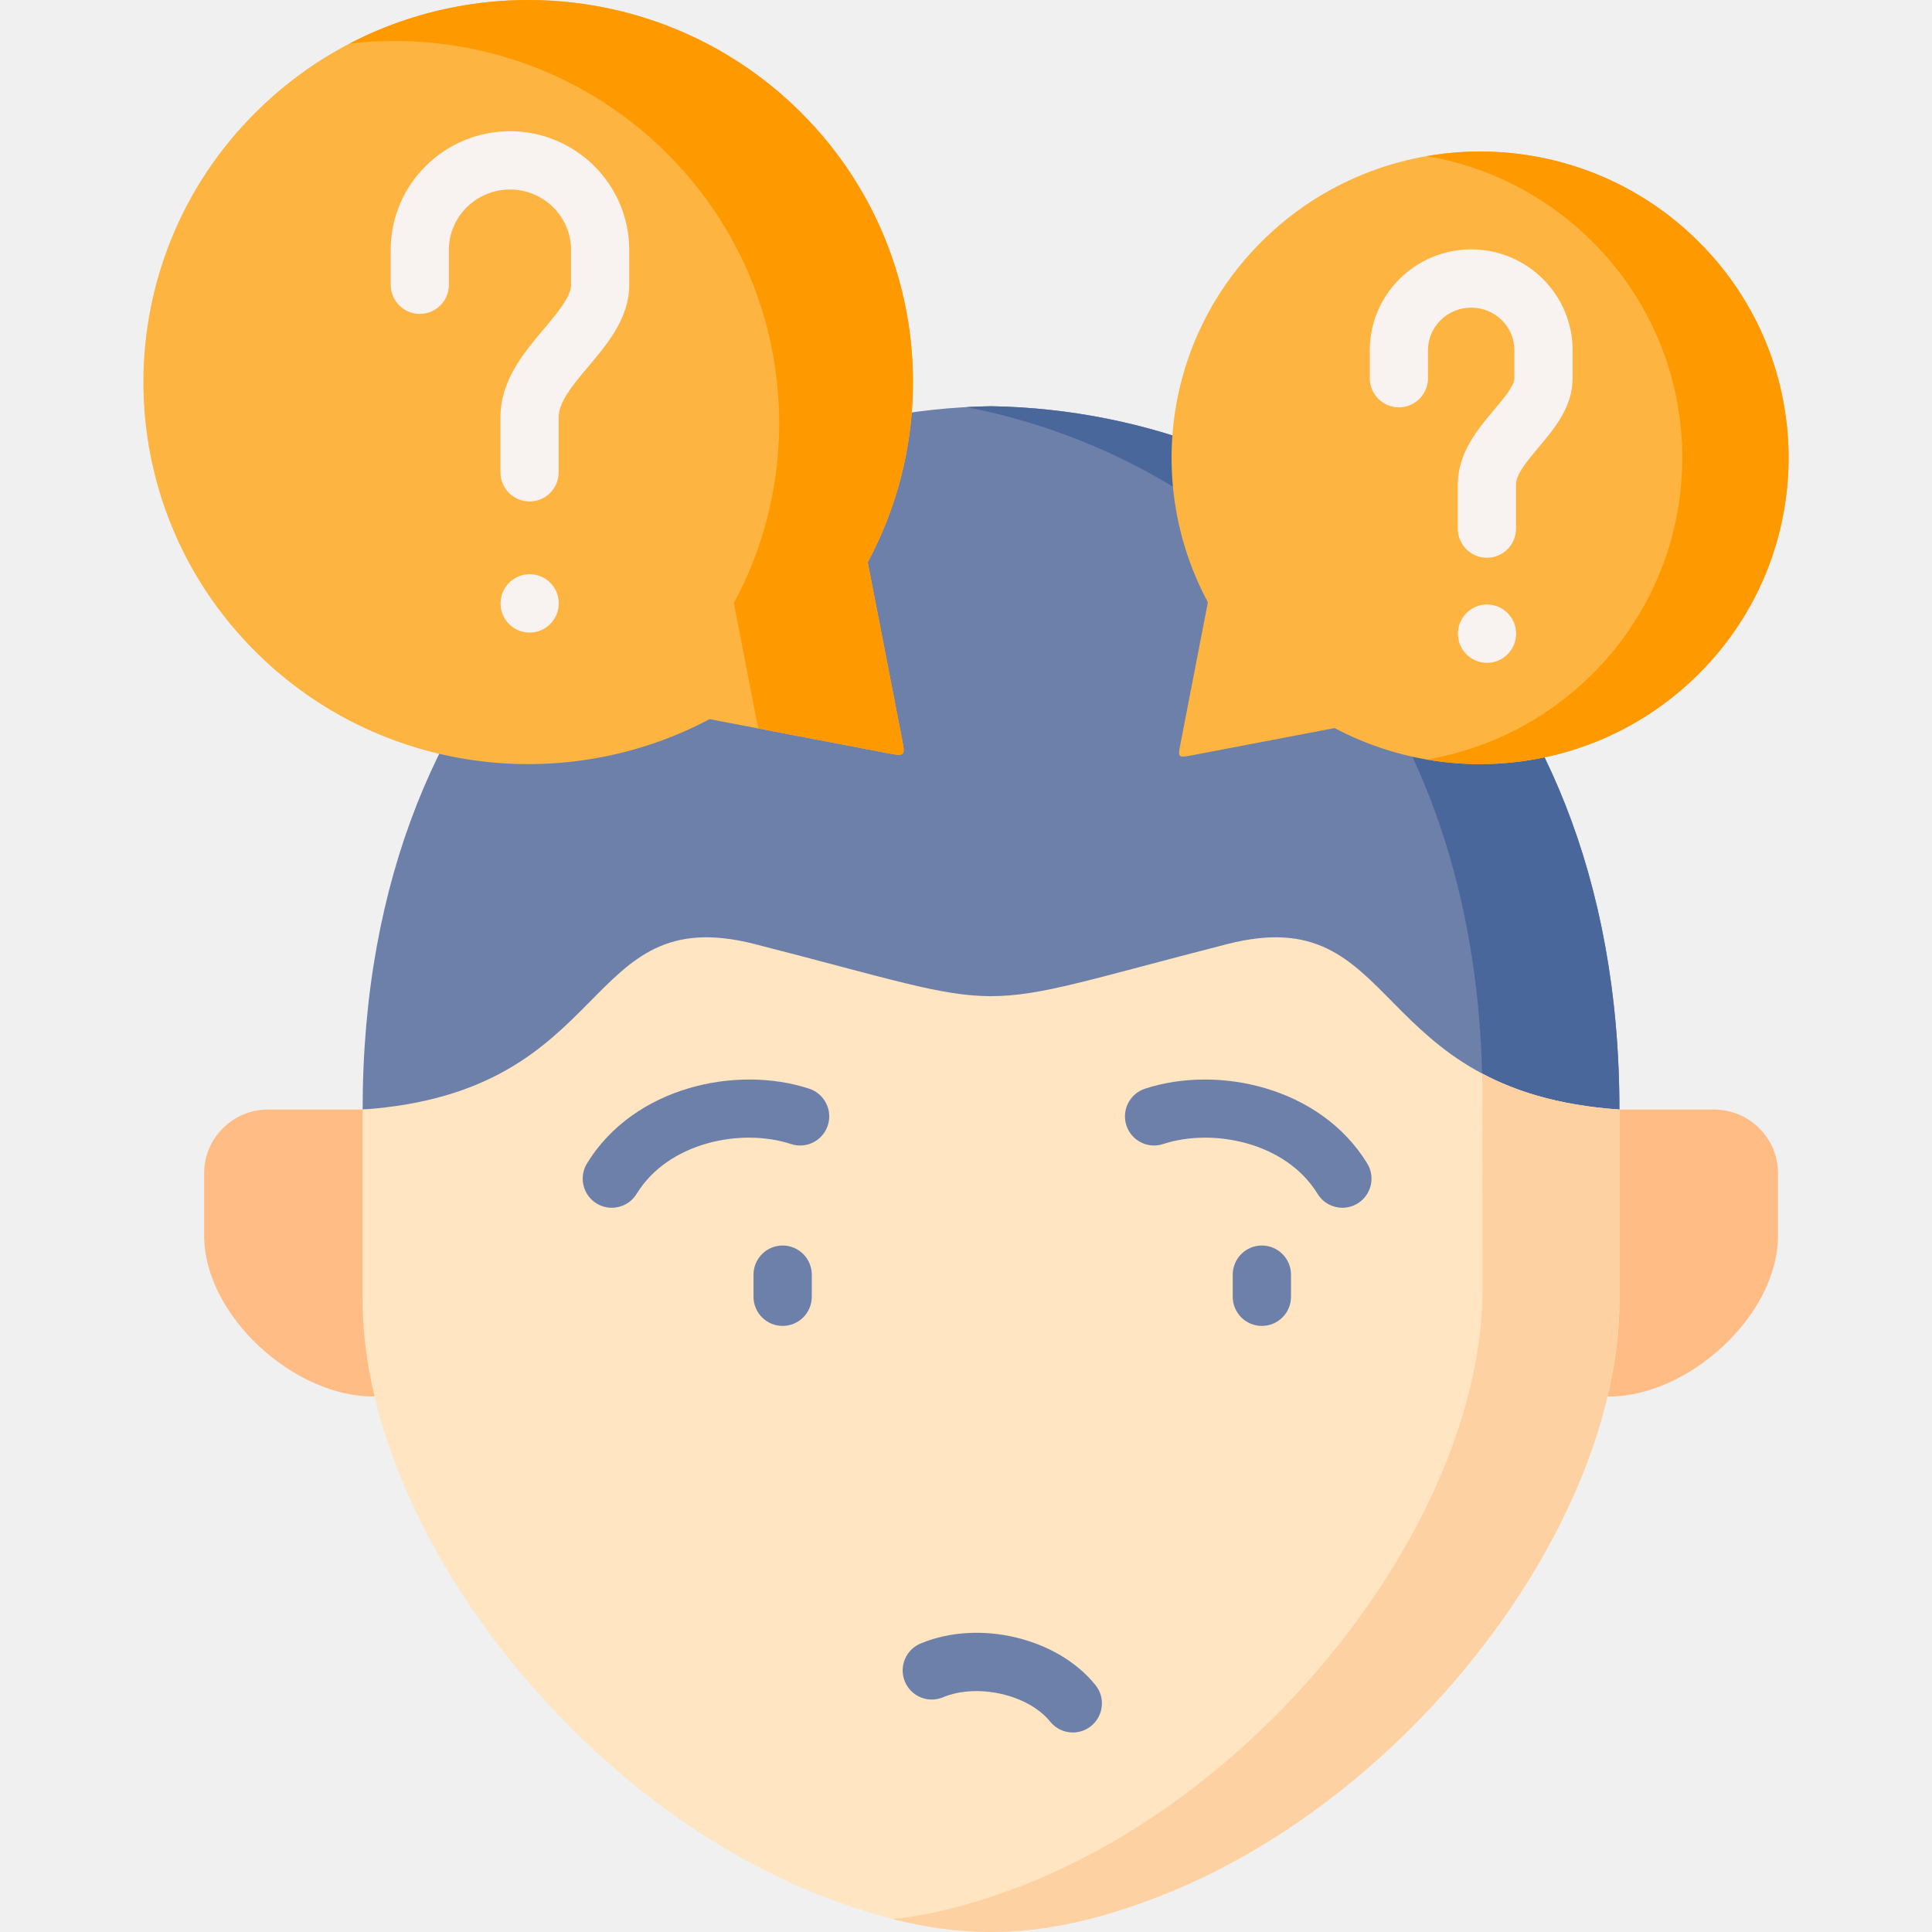
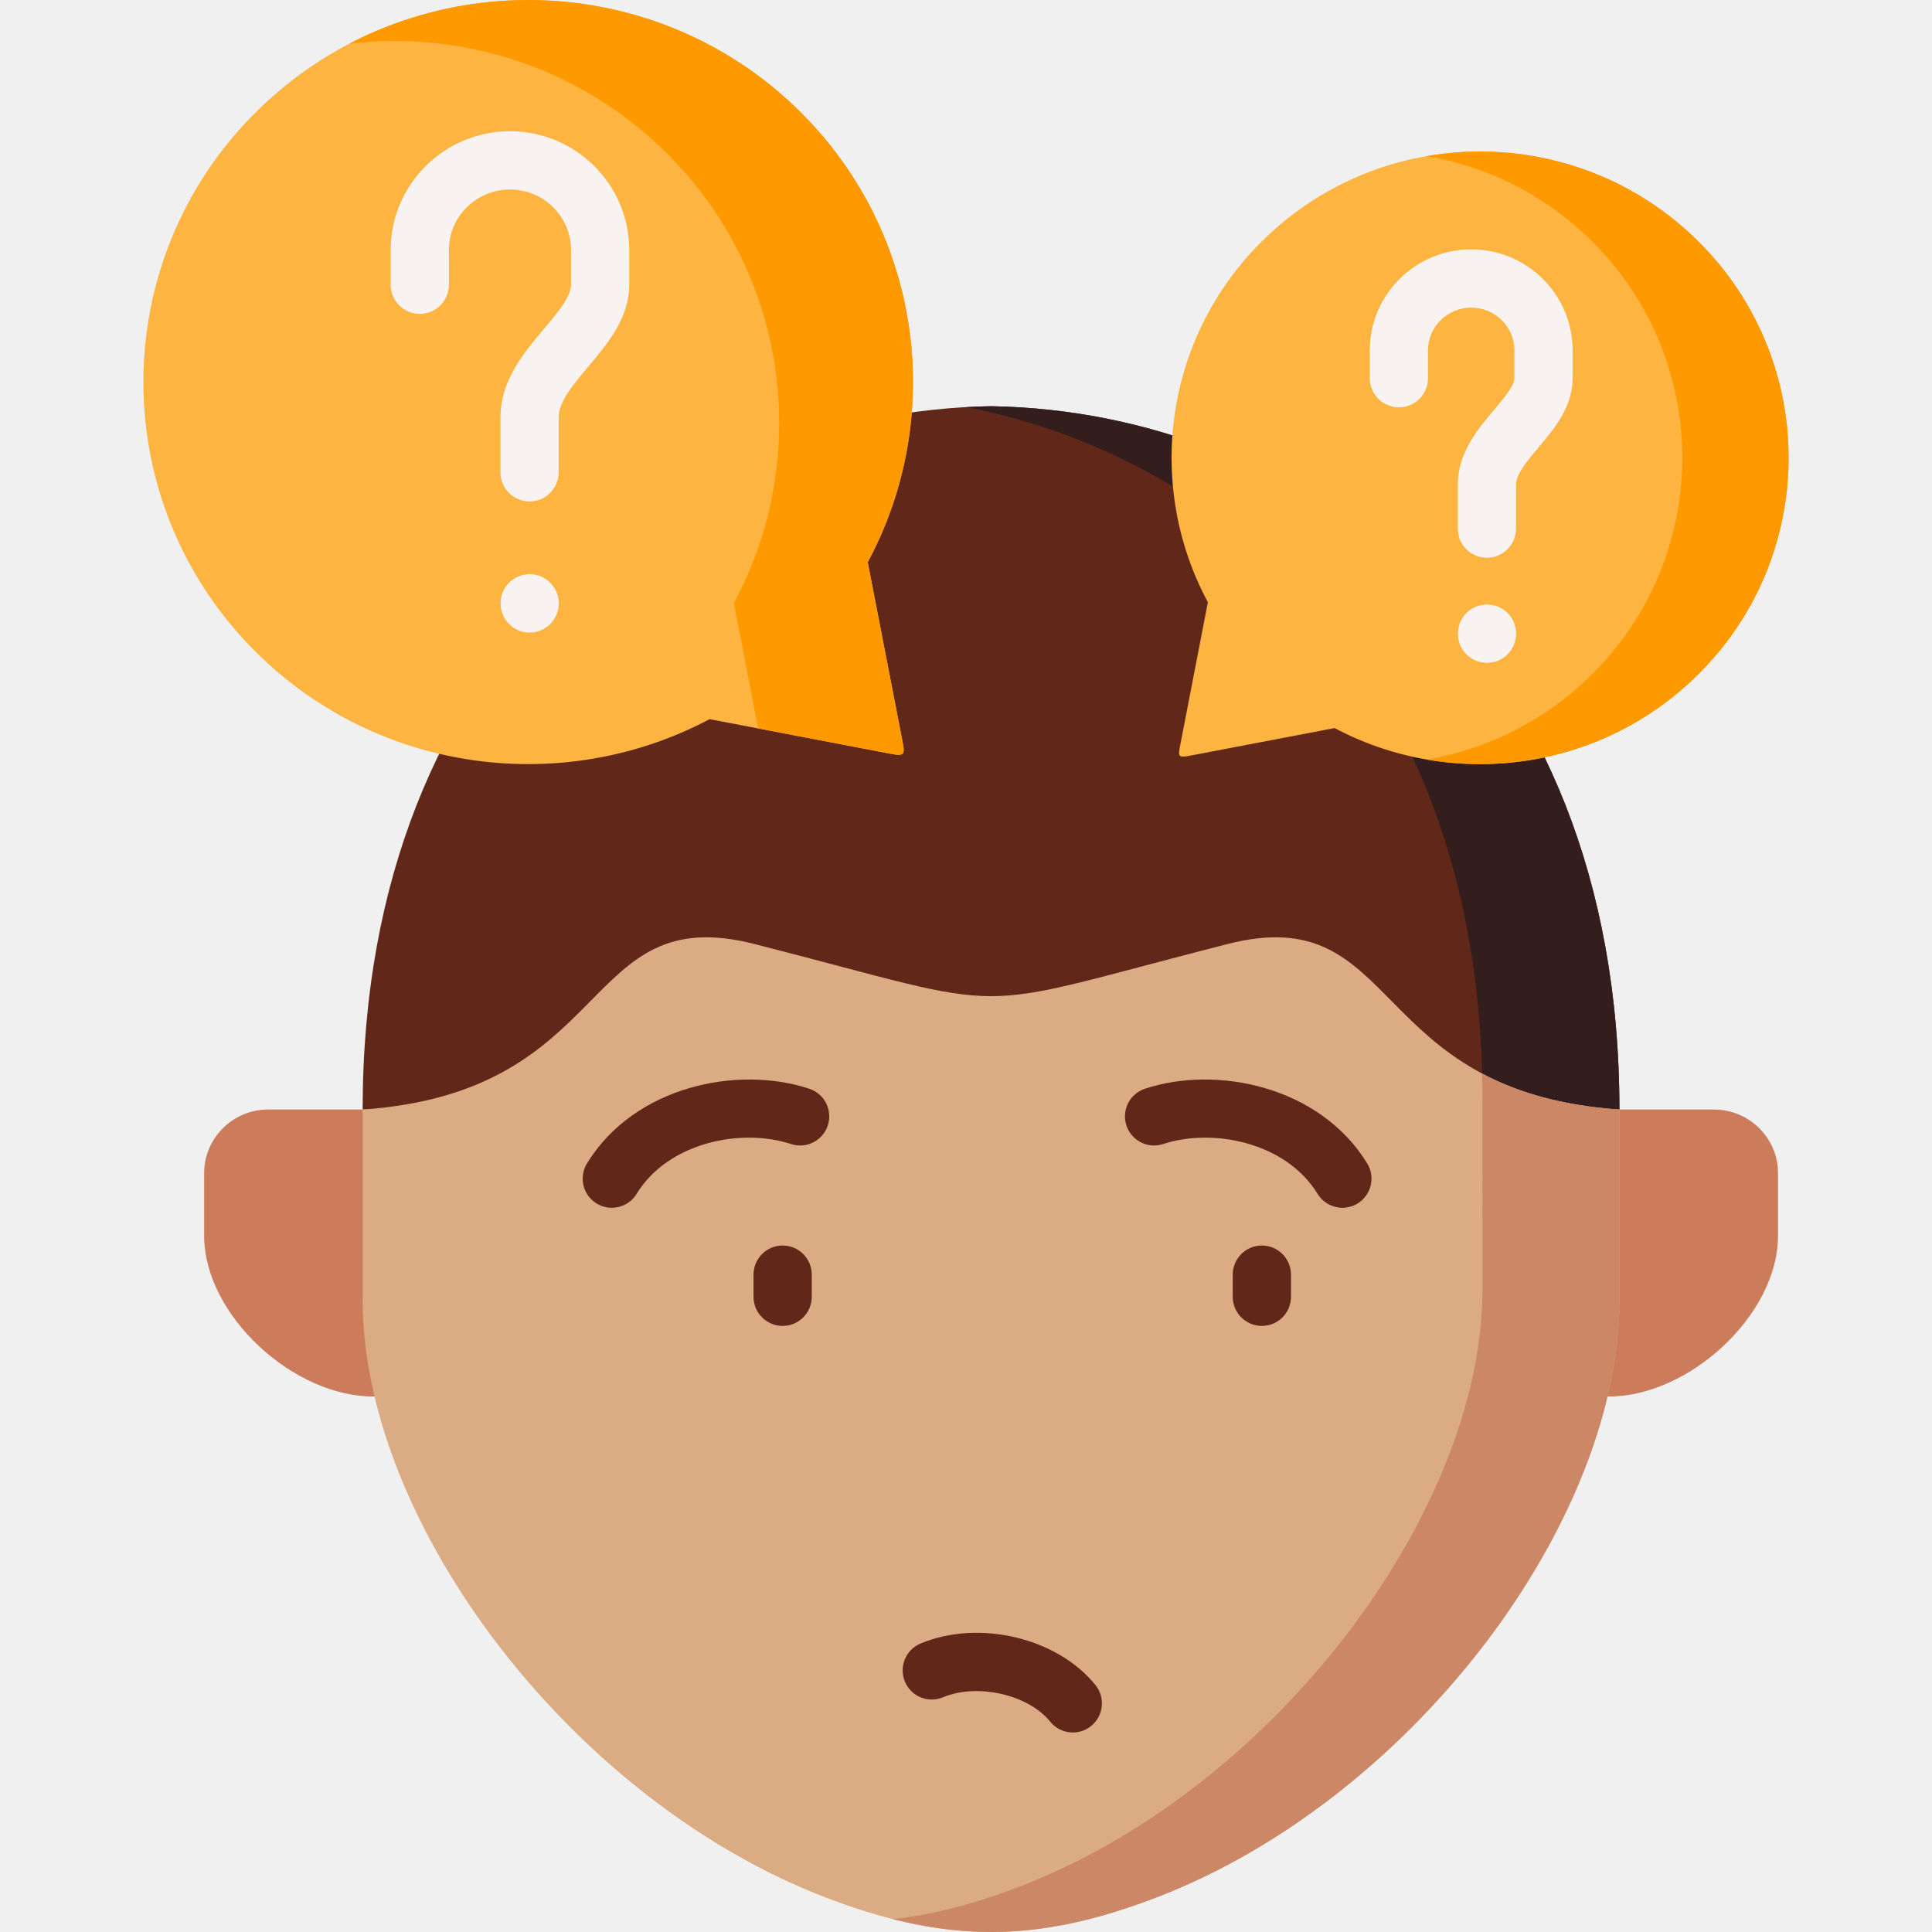
<svg xmlns="http://www.w3.org/2000/svg" width="256" height="256" viewBox="0 0 256 256" fill="none">
-   <g id="Icon-Confusion-256px">
-     <g clip-path="url(#clip0)">
-       <g id="Group">
-         <g id="Group_2">
-           <path id="Vector" fill-rule="evenodd" clip-rule="evenodd" d="M131.316 53.825C89.683 54.511 48.051 85.625 48.051 147.021H214.581C214.581 85.626 172.949 54.511 131.316 53.825Z" fill="#6D80AA" />
-         </g>
-         <g id="Group_3">
-           <path id="Vector_2" fill-rule="evenodd" clip-rule="evenodd" d="M214.581 147.021L203.081 163.535L213.007 185.041C223.595 185.187 235.595 174.353 235.595 163.738V155.431C235.595 150.803 231.786 147.021 227.125 147.021H214.581Z" fill="#FFBC85" />
-         </g>
-         <g id="Group_4">
-           <path id="Vector_3" fill-rule="evenodd" clip-rule="evenodd" d="M27.052 155.431V163.738C27.052 174.353 39.051 185.187 49.625 185.041L62.228 166.031L48.051 147.021H35.508C30.86 147.021 27.052 150.803 27.052 155.431Z" fill="#FFBC85" />
-         </g>
-         <g id="Group_5">
-           <path id="Vector_4" fill-rule="evenodd" clip-rule="evenodd" d="M128.037 53.942C163.419 60.819 195.081 90.283 196.39 142.247C200.89 144.656 206.669 146.481 214.581 147.021C214.581 85.626 172.948 54.511 131.316 53.825C130.228 53.84 129.139 53.883 128.037 53.942Z" fill="#49679B" />
-         </g>
-         <g id="Group_6">
-           <path id="Vector_5" fill-rule="evenodd" clip-rule="evenodd" d="M99.993 125.091C76.743 119.149 81.757 144.685 48.051 147.021V172.31C48.051 176.442 48.596 180.705 49.625 185.042C55.992 211.848 80.904 240.948 110.463 251.825C118.007 254.613 124.669 256.001 131.316 256.001C137.978 256.001 144.625 254.614 152.169 251.825C181.728 240.947 206.655 211.848 213.007 185.042C214.037 180.705 214.581 176.442 214.581 172.31V147.021C180.875 144.685 185.904 119.149 162.64 125.091C144.654 129.69 138.007 131.997 131.316 131.997C124.64 131.997 117.978 129.69 99.993 125.091Z" fill="#FFE5C1" />
-         </g>
-         <g id="Group_7">
-           <path id="Vector_6" fill-rule="evenodd" clip-rule="evenodd" d="M196.419 145.59L196.434 170.878C196.434 174.996 195.89 179.274 194.86 183.61C188.493 210.417 163.566 239.516 134.022 250.393C128.405 252.467 123.286 253.751 118.286 254.292C122.786 255.431 127.051 256 131.316 256C137.978 256 144.625 254.613 152.169 251.824C181.728 240.947 206.655 211.848 213.007 185.041C214.037 180.705 214.581 176.441 214.581 172.309V147.021C206.669 146.481 200.889 144.655 196.389 142.246C196.419 143.356 196.419 144.466 196.419 145.59Z" fill="#FED1A3" />
-         </g>
-         <g id="Group_8">
-           <path id="Vector_7" fill-rule="evenodd" clip-rule="evenodd" d="M176.845 96.474C192.316 104.679 211.978 102.314 225.022 89.363C240.992 73.507 240.992 47.809 225.022 31.968C209.066 16.111 183.184 16.111 167.213 31.968C154.169 44.919 151.786 64.44 160.051 79.799L156.418 98.561C156.08 100.299 156.051 100.445 157.801 100.109L176.845 96.474Z" fill="#FDB440" />
-         </g>
-         <g id="Group_9">
-           <path id="Vector_8" d="M197.022 73.906C194.892 73.906 193.166 72.178 193.166 70.046V64.206C193.166 60.005 195.826 56.85 197.964 54.316C199.231 52.814 200.666 51.111 200.666 50.117V46.408C200.666 43.295 198.102 40.763 194.949 40.763C191.788 40.763 189.217 43.295 189.217 46.408V50.117C189.217 52.248 187.491 53.977 185.361 53.977C183.231 53.977 181.505 52.248 181.505 50.117V46.408C181.505 39.038 187.536 33.043 194.949 33.043C202.354 33.043 208.378 39.038 208.378 46.408V50.117C208.378 53.934 205.976 56.782 203.857 59.295C202.393 61.032 200.878 62.827 200.878 64.206V70.046C200.879 72.178 199.152 73.906 197.022 73.906Z" fill="#F8F2F0" />
-         </g>
-         <g id="Group_10">
-           <path id="Vector_9" d="M197.037 87.829C194.907 87.829 193.181 86.108 193.181 83.975V83.961C193.181 81.829 194.907 80.101 197.037 80.101C199.167 80.101 200.893 81.829 200.893 83.961C200.893 86.093 199.166 87.829 197.037 87.829Z" fill="#F8F2F0" />
-         </g>
-         <g id="Group_11">
-           <path id="Vector_10" d="M142.156 229.563C141.03 229.563 139.914 229.072 139.152 228.125C136.261 224.535 129.493 222.996 124.952 224.899C122.989 225.72 120.728 224.795 119.906 222.828C119.084 220.862 120.01 218.6 121.975 217.777C129.706 214.54 140.106 217.008 145.156 223.282C146.493 224.942 146.232 227.371 144.574 228.709C143.861 229.284 143.006 229.563 142.156 229.563Z" fill="#6D80AA" />
-         </g>
-         <g id="Group_12">
-           <path id="Vector_11" d="M177.878 160.036C176.582 160.036 175.316 159.381 174.588 158.194C170.385 151.338 160.693 149.43 154.124 151.592C152.099 152.258 149.921 151.157 149.256 149.132C148.59 147.107 149.691 144.926 151.714 144.26C161.277 141.11 174.906 143.952 181.161 154.157C182.275 155.974 181.707 158.351 179.891 159.466C179.263 159.852 178.566 160.036 177.878 160.036Z" fill="#6D80AA" />
-         </g>
-         <g id="Group_13">
-           <path id="Vector_12" fill-rule="evenodd" clip-rule="evenodd" d="M94.022 95.291C74.743 105.526 50.213 102.576 33.934 86.428C14.022 66.659 14.022 34.596 33.934 14.827C53.846 -4.942 86.14 -4.942 106.051 14.827C122.316 30.99 125.287 55.343 114.978 74.499L119.522 97.904C119.934 100.066 119.978 100.255 117.772 99.832L94.022 95.291Z" fill="#FDB440" />
-         </g>
-         <g id="Group_14">
-           <path id="Vector_13" d="M70.169 66.445C68.039 66.445 66.313 64.718 66.313 62.586V55.315C66.313 50.416 69.375 46.783 72.076 43.578C73.841 41.484 75.666 39.319 75.666 37.735V33.121C75.666 28.705 72.039 25.111 67.581 25.111C63.115 25.111 59.481 28.705 59.481 33.121V37.735C59.481 39.867 57.754 41.595 55.625 41.595C53.495 41.595 51.769 39.867 51.769 37.735V33.121C51.769 24.448 58.862 17.392 67.581 17.392C76.291 17.392 83.378 24.448 83.378 33.121V37.735C83.378 42.141 80.505 45.55 77.97 48.556C75.941 50.964 74.025 53.236 74.025 55.315V62.586C74.025 64.718 72.298 66.445 70.169 66.445Z" fill="#F8F2F0" />
-         </g>
-         <g id="Group_15">
-           <path id="Vector_14" d="M70.184 83.82C68.055 83.82 66.328 82.106 66.328 79.975V79.945C66.328 77.814 68.055 76.085 70.184 76.085C72.314 76.085 74.04 77.814 74.04 79.945C74.04 82.078 72.314 83.82 70.184 83.82Z" fill="#F8F2F0" />
-         </g>
-         <g id="Group_16">
-           <path id="Vector_15" fill-rule="evenodd" clip-rule="evenodd" d="M120.816 54.643C121.963 40.393 117.036 25.734 106.051 14.827C89.875 -1.219 65.551 -4.241 46.316 5.775C61.272 4.037 76.845 8.87 88.316 20.259C99.051 30.917 104.007 45.153 103.154 59.111C102.727 66.294 100.757 73.404 97.242 79.916L100.462 96.517L117.771 99.832C119.977 100.256 119.933 100.066 119.521 97.904L114.977 74.499C118.316 68.28 120.272 61.505 120.816 54.643Z" fill="#FE9900" />
-         </g>
-         <g id="Group_17">
-           <path id="Vector_16" fill-rule="evenodd" clip-rule="evenodd" d="M225.022 89.363C240.992 73.507 240.992 47.809 225.022 31.968C215.242 22.259 201.742 18.491 189.081 20.681C197.081 22.054 204.757 25.821 210.948 31.968C226.904 47.809 226.904 73.507 210.948 89.363C208.316 91.977 205.419 94.152 202.345 95.904C198.183 98.269 193.683 99.846 189.081 100.649C194.243 101.54 199.537 101.438 204.669 100.357C212.125 98.781 219.228 95.116 225.022 89.363Z" fill="#FE9900" />
-         </g>
-         <g id="Group_18">
-           <path id="Vector_17" d="M81.062 160.036C80.375 160.036 79.678 159.852 79.049 159.465C77.234 158.351 76.666 155.973 77.779 154.156C84.035 143.952 97.664 141.111 107.227 144.259C109.25 144.925 110.35 147.107 109.685 149.132C109.019 151.157 106.839 152.26 104.817 151.592C98.246 149.429 88.555 151.337 84.353 158.194C83.625 159.381 82.359 160.036 81.062 160.036Z" fill="#6D80AA" />
-         </g>
-         <g id="Group_19">
-           <path id="Vector_18" d="M167.204 175.691C165.072 175.691 163.344 173.961 163.344 171.828V168.901C163.344 166.767 165.072 165.038 167.204 165.038C169.336 165.038 171.065 166.768 171.065 168.901V171.828C171.065 173.961 169.336 175.691 167.204 175.691Z" fill="#6D80AA" />
-         </g>
-         <g id="Group_20">
-           <path id="Vector_19" d="M103.704 175.691C101.572 175.691 99.844 173.961 99.844 171.828V168.901C99.844 166.767 101.572 165.038 103.704 165.038C105.836 165.038 107.565 166.768 107.565 168.901V171.828C107.565 173.961 105.836 175.691 103.704 175.691Z" fill="#6D80AA" />
-         </g>
+   <g id="Icon-Confusion-256px" clip-path="url(#clip0_2804_208)">
+     <g id="Group">
+       <g id="Group_2">
+         <path id="Vector" fill-rule="evenodd" clip-rule="evenodd" d="M131.316 53.825C89.683 54.511 48.051 85.625 48.051 147.021H214.581C214.581 85.626 172.949 54.511 131.316 53.825V53.825Z" fill="#612819" />
+       </g>
+       <g id="Group_3">
+         <path id="Vector_2" fill-rule="evenodd" clip-rule="evenodd" d="M214.581 147.021L203.081 163.535L213.007 185.041C223.595 185.187 235.595 174.353 235.595 163.738V155.431C235.595 150.803 231.786 147.021 227.125 147.021H214.581Z" fill="#CC7C5A" />
+       </g>
+       <g id="Group_4">
+         <path id="Vector_3" fill-rule="evenodd" clip-rule="evenodd" d="M27.052 155.431V163.738C27.052 174.353 39.051 185.187 49.625 185.041L62.228 166.031L48.051 147.021H35.508C30.86 147.021 27.052 150.803 27.052 155.431V155.431Z" fill="#CC7C5A" />
+       </g>
+       <g id="Group_5">
+         <path id="Vector_4" fill-rule="evenodd" clip-rule="evenodd" d="M128.037 53.942C163.419 60.819 195.081 90.283 196.39 142.247C200.89 144.656 206.669 146.481 214.581 147.021C214.581 85.626 172.948 54.511 131.316 53.825C130.228 53.84 129.139 53.883 128.037 53.942V53.942Z" fill="#331D1D" />
+       </g>
+       <g id="Group_6">
+         <path id="Vector_5" fill-rule="evenodd" clip-rule="evenodd" d="M99.993 125.091C76.743 119.149 81.757 144.685 48.051 147.021V172.31C48.051 176.442 48.596 180.705 49.625 185.042C55.992 211.848 80.904 240.948 110.463 251.825C118.007 254.613 124.669 256.001 131.316 256.001C137.978 256.001 144.625 254.614 152.169 251.825C181.728 240.947 206.655 211.848 213.007 185.042C214.037 180.705 214.581 176.442 214.581 172.31V147.021C180.875 144.685 185.904 119.149 162.64 125.091C144.654 129.69 138.007 131.997 131.316 131.997C124.64 131.997 117.978 129.69 99.993 125.091V125.091Z" fill="#DBAB84" />
+       </g>
+       <g id="Group_7">
+         <path id="Vector_6" fill-rule="evenodd" clip-rule="evenodd" d="M196.419 145.59L196.434 170.878C196.434 174.996 195.89 179.274 194.86 183.61C188.493 210.417 163.566 239.516 134.022 250.393C128.405 252.467 123.286 253.751 118.286 254.292C122.786 255.431 127.051 256 131.316 256C137.978 256 144.625 254.613 152.169 251.824C181.728 240.947 206.655 211.848 213.007 185.041C214.037 180.705 214.581 176.441 214.581 172.309V147.021C206.669 146.481 200.889 144.655 196.389 142.246C196.419 143.356 196.419 144.466 196.419 145.59V145.59Z" fill="#CC8866" />
+       </g>
+       <g id="Group_8">
+         <path id="Vector_7" fill-rule="evenodd" clip-rule="evenodd" d="M176.845 96.474C192.316 104.679 211.978 102.314 225.022 89.363C240.992 73.507 240.992 47.809 225.022 31.968C209.066 16.111 183.184 16.111 167.213 31.968C154.169 44.919 151.786 64.44 160.051 79.799L156.418 98.561C156.08 100.299 156.051 100.445 157.801 100.109L176.845 96.474Z" fill="#FDB440" />
+       </g>
+       <g id="Group_9">
+         <path id="Vector_8" d="M197.022 73.906C194.892 73.906 193.166 72.178 193.166 70.046V64.206C193.166 60.005 195.826 56.85 197.964 54.316C199.231 52.814 200.666 51.111 200.666 50.117V46.408C200.666 43.295 198.102 40.763 194.949 40.763C191.788 40.763 189.217 43.295 189.217 46.408V50.117C189.217 52.248 187.491 53.977 185.361 53.977C183.231 53.977 181.505 52.248 181.505 50.117V46.408C181.505 39.038 187.536 33.043 194.949 33.043C202.354 33.043 208.378 39.038 208.378 46.408V50.117C208.378 53.934 205.976 56.782 203.857 59.295C202.393 61.032 200.878 62.827 200.878 64.206V70.046C200.879 72.178 199.152 73.906 197.022 73.906Z" fill="#F8F2F0" />
+       </g>
+       <g id="Group_10">
+         <path id="Vector_9" d="M197.037 87.829C194.907 87.829 193.181 86.108 193.181 83.975V83.961C193.181 81.829 194.907 80.101 197.037 80.101C199.167 80.101 200.893 81.829 200.893 83.961C200.893 86.093 199.166 87.829 197.037 87.829V87.829Z" fill="#F8F2F0" />
+       </g>
+       <g id="Group_11">
+         <path id="Vector_10" d="M142.157 229.563C141.03 229.563 139.914 229.072 139.152 228.125C136.261 224.535 129.493 222.996 124.952 224.899C122.989 225.72 120.728 224.795 119.906 222.828C119.084 220.862 120.01 218.6 121.975 217.777C129.706 214.54 140.106 217.008 145.156 223.282C146.492 224.942 146.232 227.371 144.574 228.709C143.861 229.284 143.006 229.563 142.157 229.563V229.563Z" fill="#612819" />
+       </g>
+       <g id="Group_12">
+         <path id="Vector_11" d="M177.878 160.036C176.582 160.036 175.316 159.381 174.588 158.194C170.385 151.338 160.693 149.43 154.124 151.592C152.099 152.258 149.921 151.157 149.256 149.132C148.59 147.107 149.691 144.926 151.714 144.26C161.277 141.11 174.906 143.952 181.161 154.157C182.275 155.974 181.707 158.351 179.891 159.466C179.263 159.852 178.566 160.036 177.878 160.036V160.036Z" fill="#612819" />
+       </g>
+       <g id="Group_13">
+         <path id="Vector_12" fill-rule="evenodd" clip-rule="evenodd" d="M94.022 95.291C74.743 105.526 50.213 102.576 33.934 86.428C14.022 66.659 14.022 34.596 33.934 14.827C53.846 -4.942 86.14 -4.942 106.051 14.827C122.316 30.99 125.287 55.343 114.978 74.499L119.522 97.904C119.934 100.066 119.978 100.255 117.772 99.832L94.022 95.291Z" fill="#FDB440" />
+       </g>
+       <g id="Group_14">
+         <path id="Vector_13" d="M70.169 66.445C68.039 66.445 66.313 64.718 66.313 62.586V55.315C66.313 50.416 69.375 46.783 72.076 43.578C73.841 41.484 75.666 39.319 75.666 37.735V33.121C75.666 28.705 72.039 25.111 67.581 25.111C63.115 25.111 59.481 28.705 59.481 33.121V37.735C59.481 39.867 57.754 41.595 55.625 41.595C53.495 41.595 51.769 39.867 51.769 37.735V33.121C51.769 24.448 58.862 17.392 67.581 17.392C76.291 17.392 83.378 24.448 83.378 33.121V37.735C83.378 42.141 80.505 45.55 77.97 48.556C75.941 50.964 74.025 53.236 74.025 55.315V62.586C74.025 64.718 72.298 66.445 70.169 66.445Z" fill="#F8F2F0" />
+       </g>
+       <g id="Group_15">
+         <path id="Vector_14" d="M70.184 83.82C68.055 83.82 66.328 82.106 66.328 79.975V79.945C66.328 77.814 68.055 76.085 70.184 76.085C72.314 76.085 74.04 77.814 74.04 79.945C74.04 82.078 72.314 83.82 70.184 83.82Z" fill="#F8F2F0" />
+       </g>
+       <g id="Group_16">
+         <path id="Vector_15" fill-rule="evenodd" clip-rule="evenodd" d="M120.816 54.643C121.963 40.393 117.036 25.734 106.051 14.827C89.875 -1.219 65.551 -4.241 46.316 5.775C61.272 4.037 76.845 8.87 88.316 20.259C99.051 30.917 104.007 45.153 103.154 59.111C102.727 66.294 100.757 73.404 97.242 79.916L100.462 96.517L117.771 99.832C119.977 100.256 119.933 100.066 119.521 97.904L114.977 74.499C118.316 68.28 120.272 61.505 120.816 54.643V54.643Z" fill="#FE9900" />
+       </g>
+       <g id="Group_17">
+         <path id="Vector_16" fill-rule="evenodd" clip-rule="evenodd" d="M225.022 89.363C240.992 73.507 240.992 47.809 225.022 31.968C215.242 22.259 201.742 18.491 189.081 20.681C197.081 22.054 204.757 25.821 210.948 31.968C226.904 47.809 226.904 73.507 210.948 89.363C208.316 91.977 205.419 94.152 202.345 95.904C198.183 98.269 193.683 99.846 189.081 100.649C194.243 101.54 199.537 101.438 204.669 100.357C212.125 98.781 219.228 95.116 225.022 89.363Z" fill="#FE9900" />
+       </g>
+       <g id="Group_18">
+         <path id="Vector_17" d="M81.062 160.036C80.375 160.036 79.678 159.852 79.049 159.465C77.234 158.351 76.666 155.973 77.779 154.156C84.035 143.952 97.664 141.111 107.227 144.259C109.25 144.925 110.35 147.107 109.685 149.132C109.019 151.157 106.839 152.26 104.817 151.592C98.246 149.429 88.555 151.337 84.353 158.194C83.625 159.381 82.359 160.036 81.062 160.036V160.036Z" fill="#612819" />
+       </g>
+       <g id="Group_19">
+         <path id="Vector_18" d="M167.204 175.691C165.072 175.691 163.344 173.961 163.344 171.828V168.901C163.344 166.767 165.072 165.038 167.204 165.038C169.336 165.038 171.065 166.768 171.065 168.901V171.828C171.065 173.961 169.336 175.691 167.204 175.691Z" fill="#612819" />
+       </g>
+       <g id="Group_20">
+         <path id="Vector_19" d="M103.704 175.691C101.572 175.691 99.844 173.961 99.844 171.828V168.901C99.844 166.767 101.572 165.038 103.704 165.038C105.836 165.038 107.565 166.768 107.565 168.901V171.828C107.565 173.961 105.836 175.691 103.704 175.691Z" fill="#612819" />
      </g>
    </g>
  </g>
  <defs>
-     <clipPath id="clip0">
+     <clipPath id="clip0_2804_208">
      <rect width="256" height="256" fill="white" />
    </clipPath>
  </defs>
</svg>
